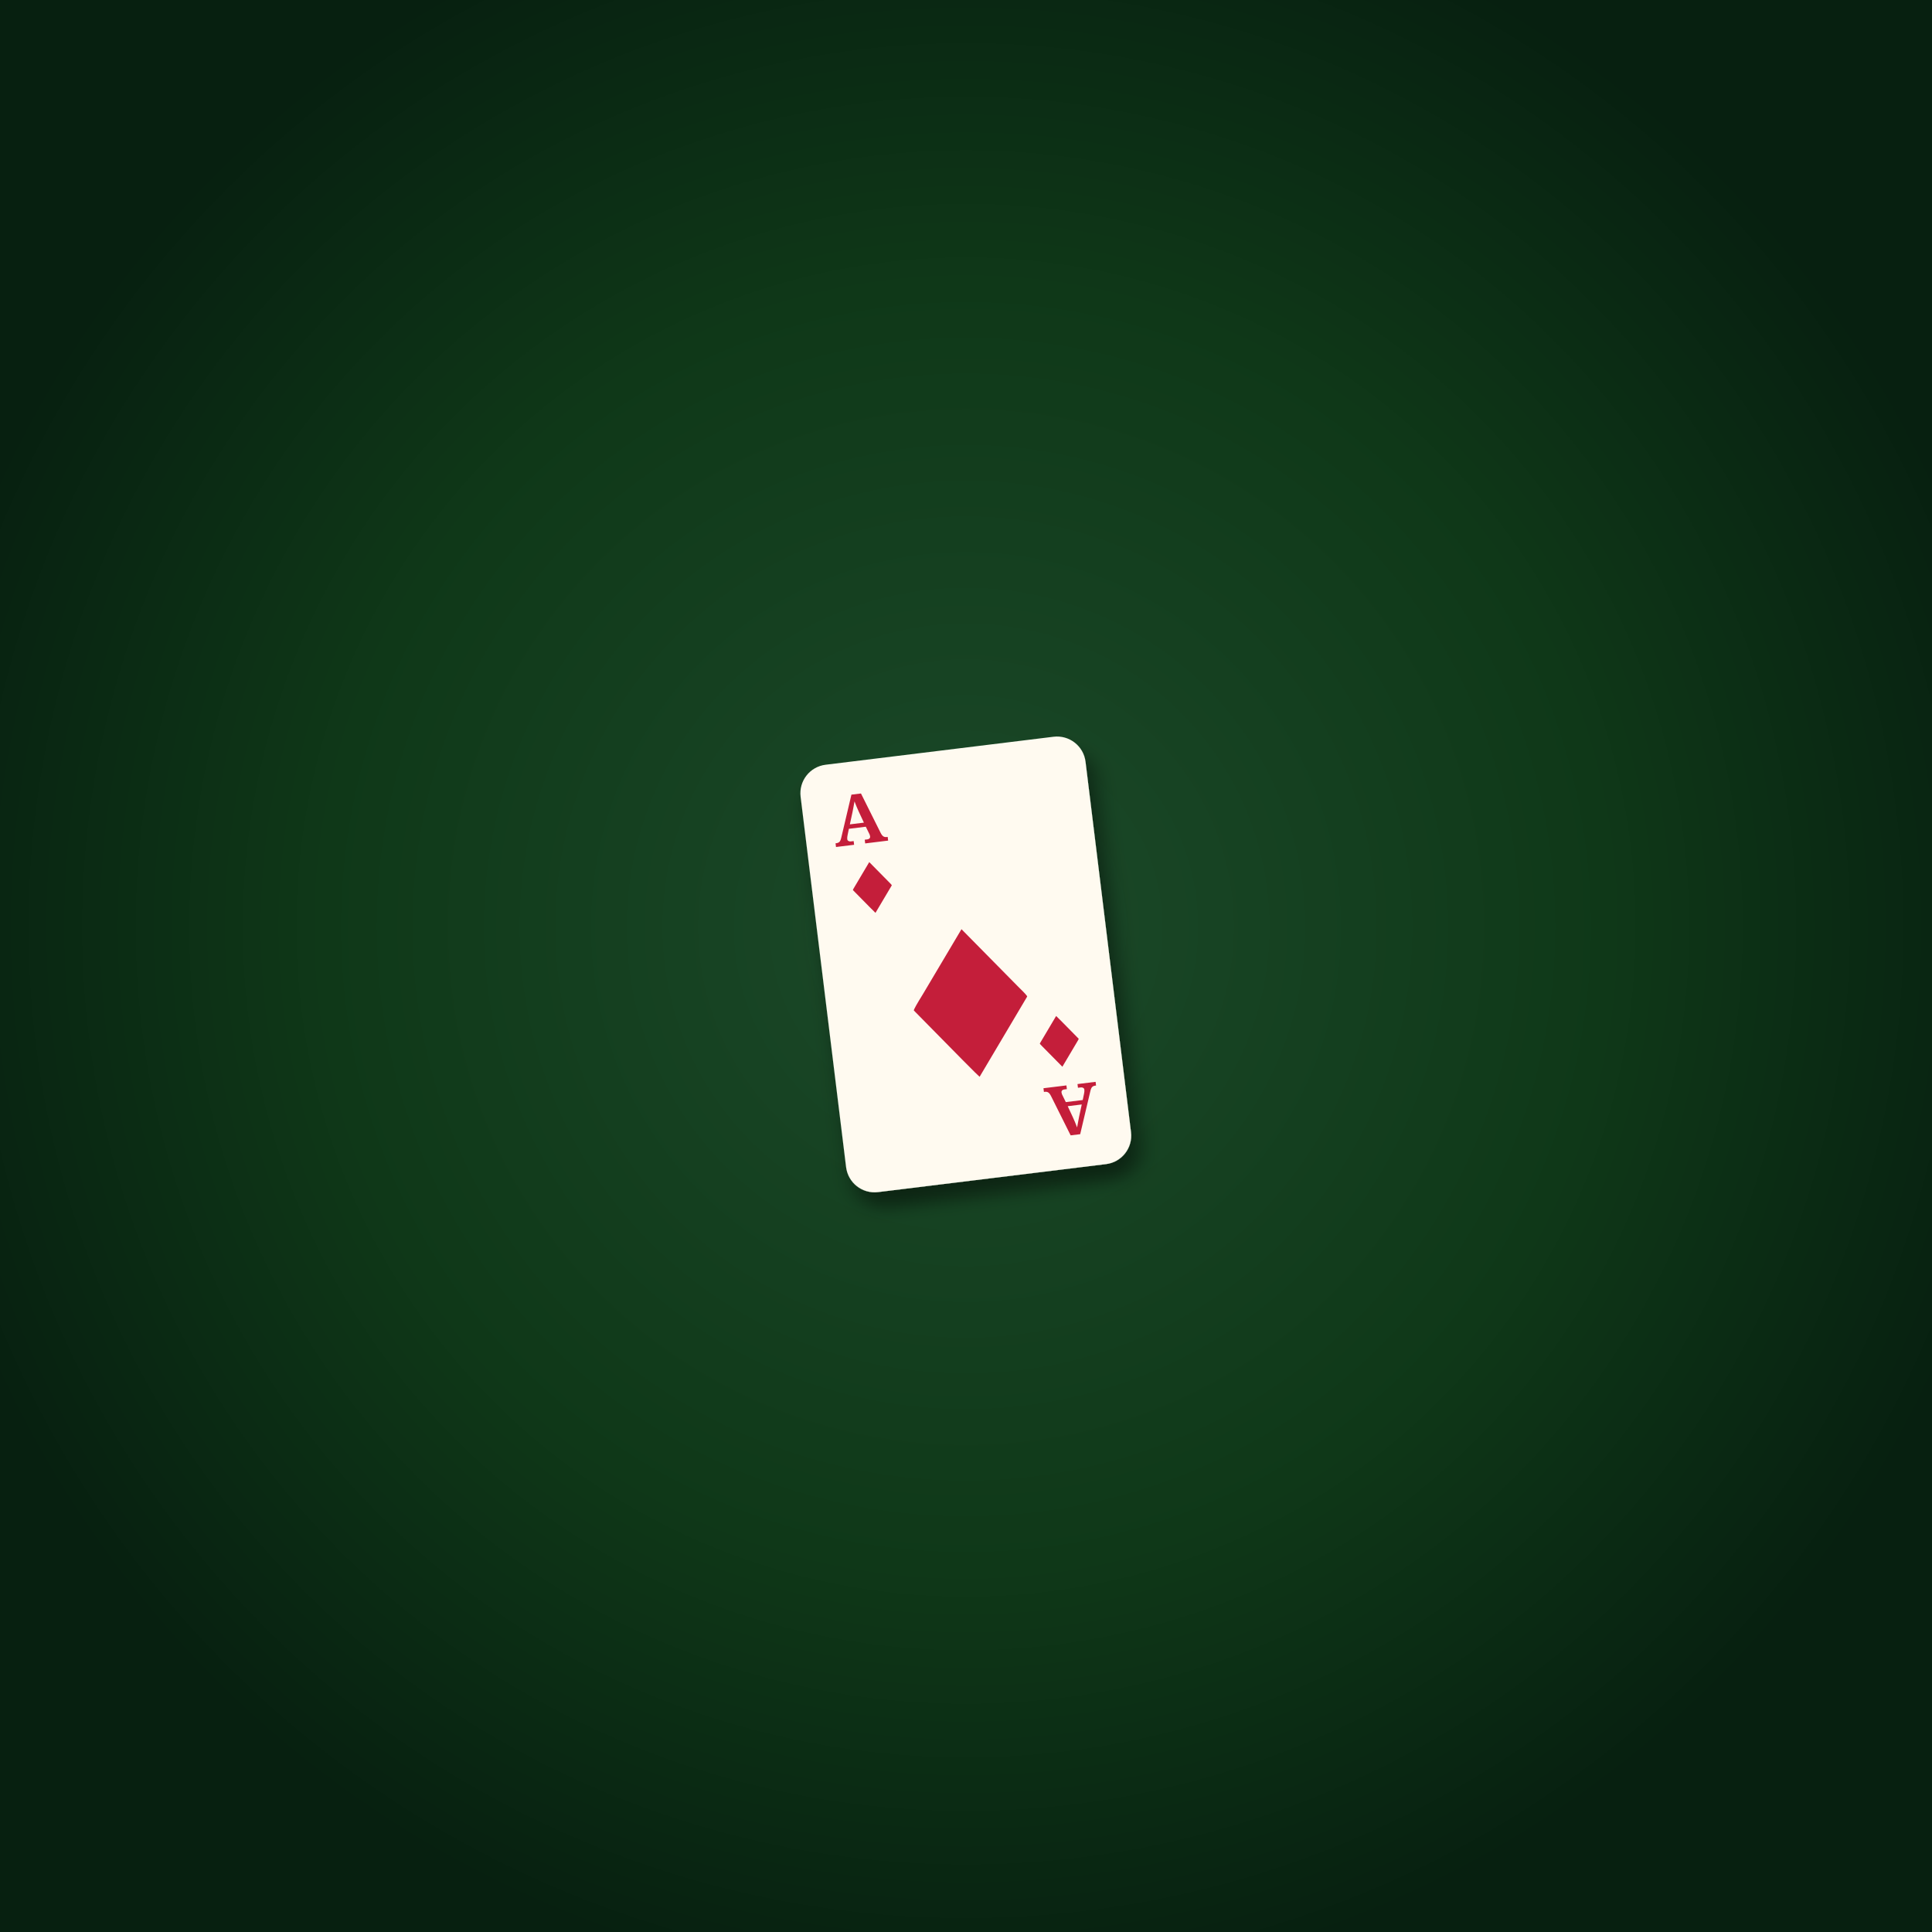
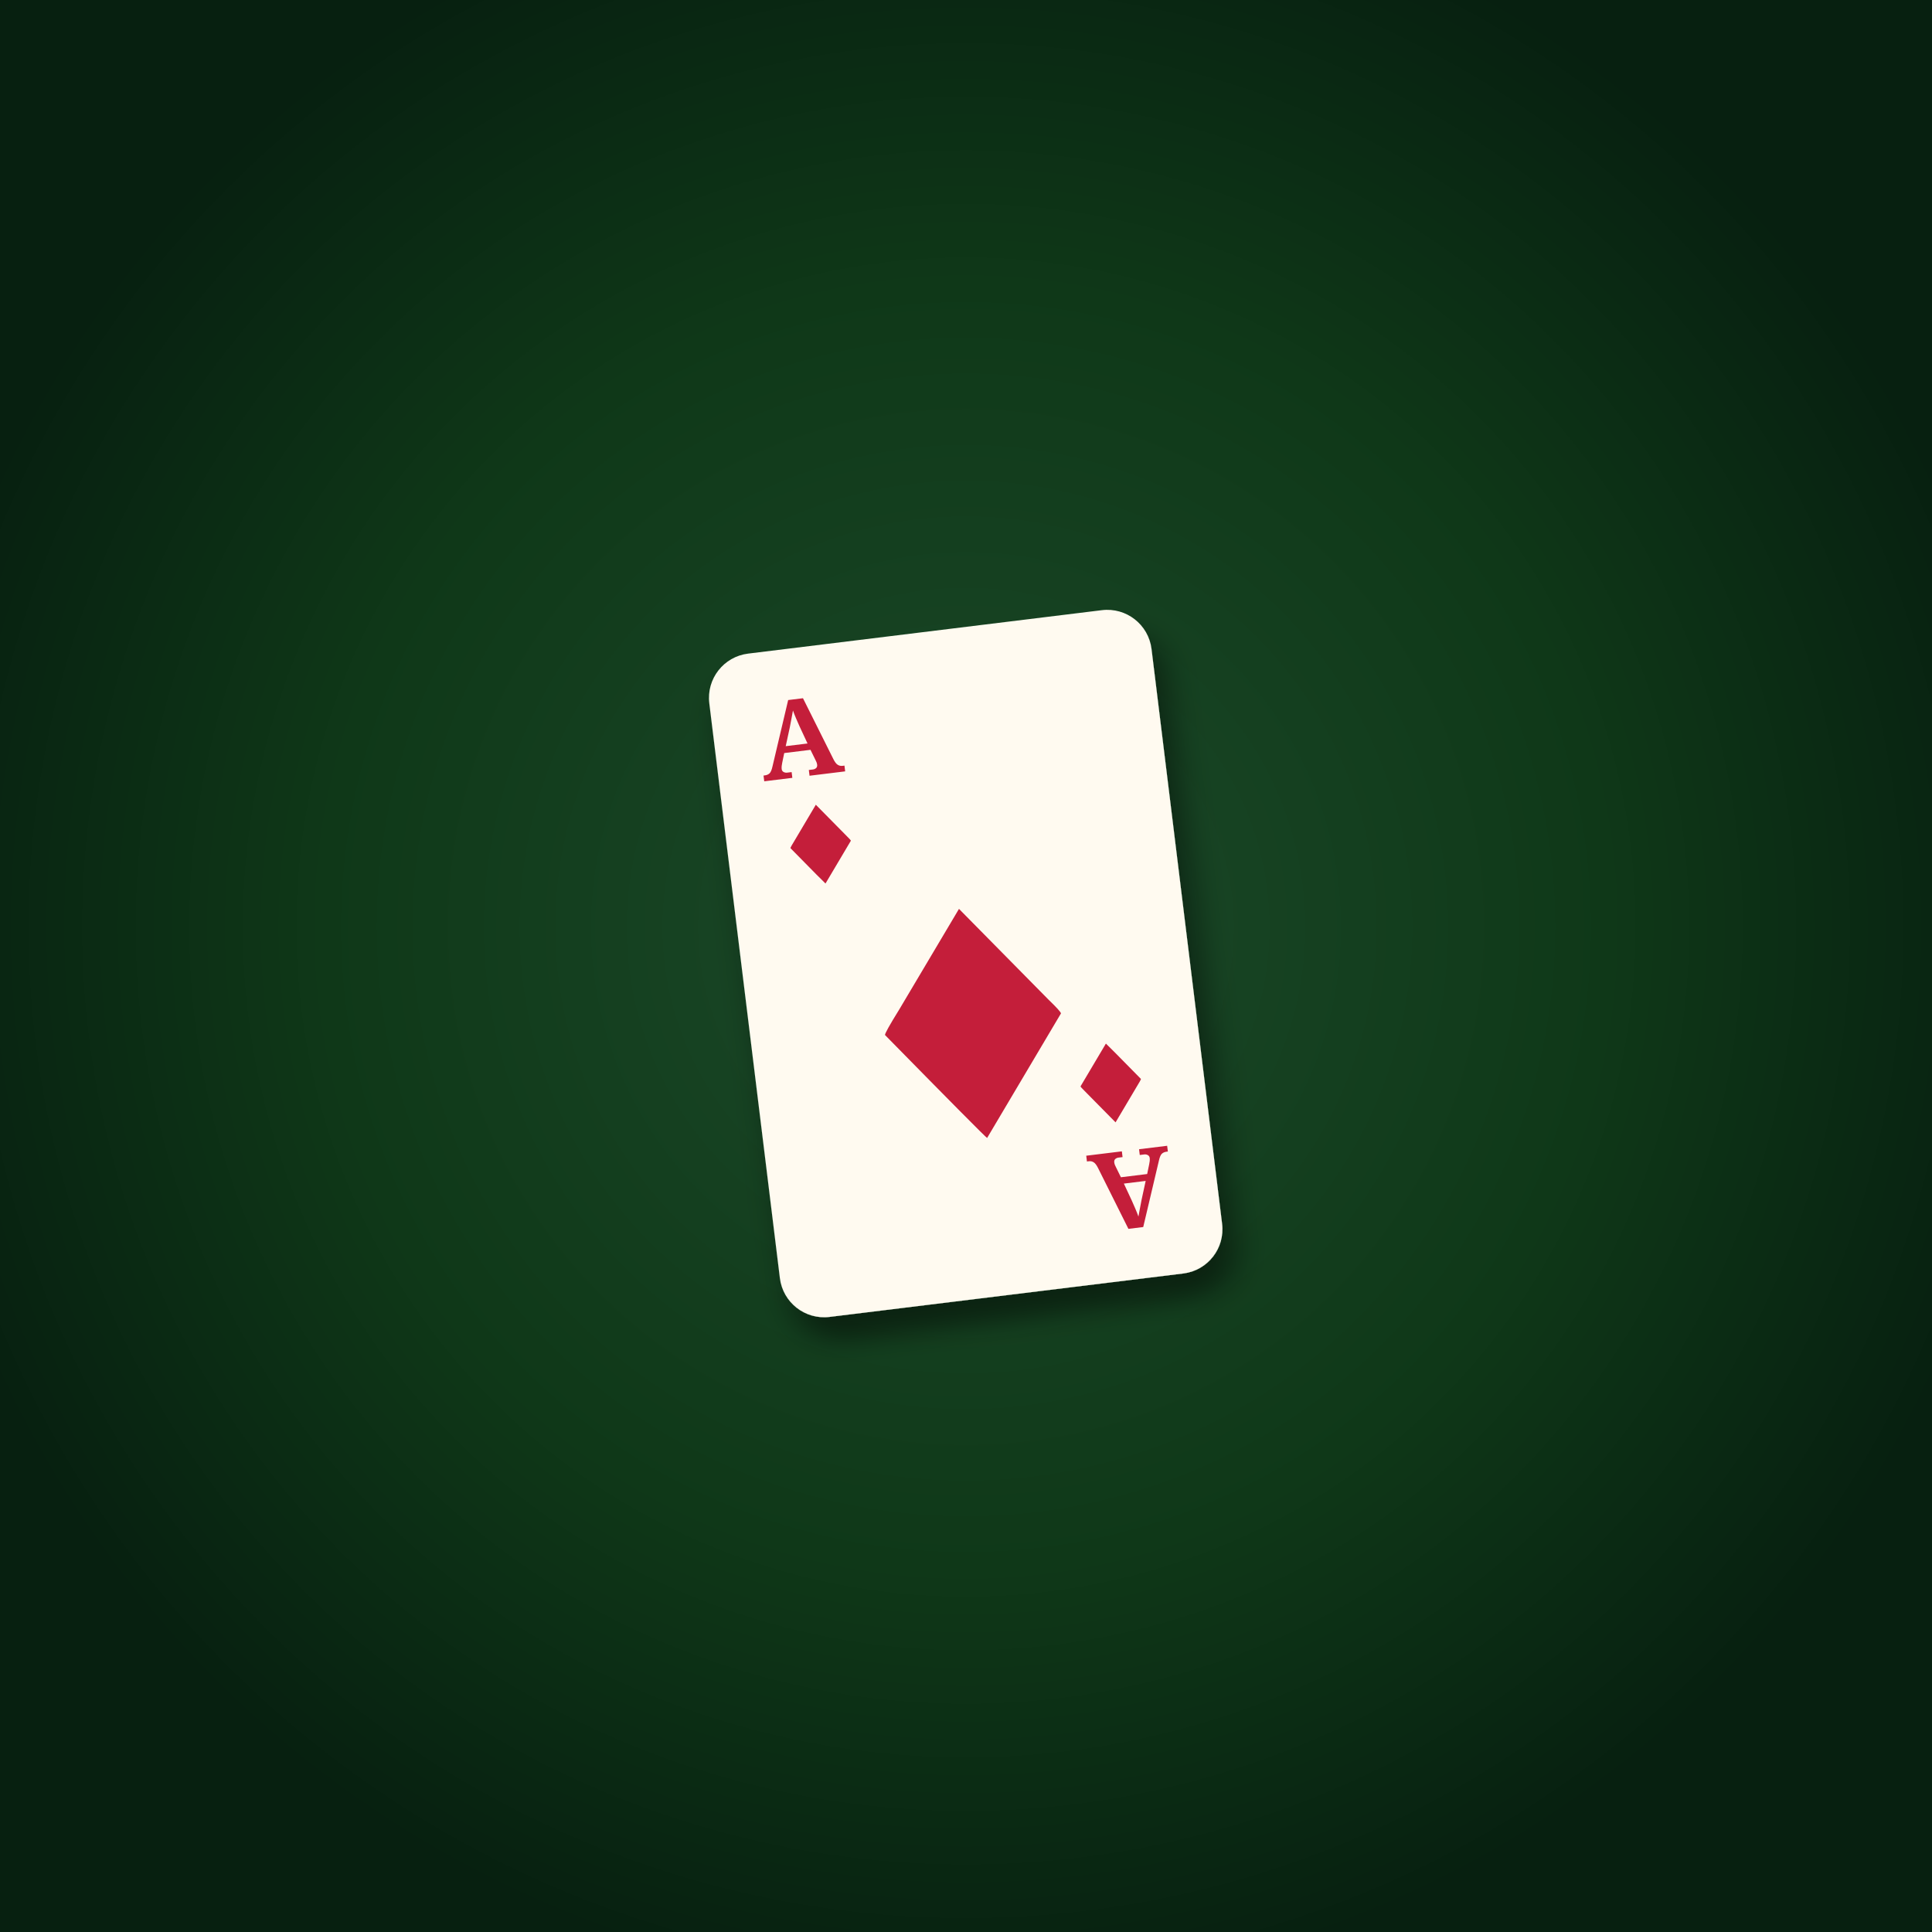
<svg xmlns="http://www.w3.org/2000/svg" viewBox="0 0 2732 2732" width="2732" height="2732">
  <defs>
    <radialGradient id="feltGrad" cx="50%" cy="48%" r="55%">
      <stop offset="0%" stop-color="#1c4a2a" />
      <stop offset="60%" stop-color="#0f3818" />
      <stop offset="100%" stop-color="#072010" />
    </radialGradient>
    <filter id="cardShadow" x="-30%" y="-30%" width="160%" height="160%">
      <feDropShadow dx="2" dy="5" stdDeviation="3" flood-opacity="0.45" />
    </filter>
  </defs>
  <rect width="2732" height="2732" fill="url(#feltGrad)" />
-   <g transform="translate(915 915) scale(4.51)">
+   <g transform="translate(666 666) scale(7)">
    <g transform="rotate(-7 100 100)">
      <g filter="url(#cardShadow)">
        <rect x="55" y="32" width="90" height="135" rx="9" fill="#fffaf0" />
      </g>
      <text x="64" y="58" font-size="22" font-weight="700" fill="#c41e3a" font-family="serif">A</text>
      <text x="64" y="80" font-size="22" fill="#c41e3a" font-family="serif">♦</text>
      <g transform="rotate(180 100 99.5)">
        <text x="64" y="58" font-size="22" font-weight="700" fill="#c41e3a" font-family="serif">A</text>
        <text x="64" y="80" font-size="22" fill="#c41e3a" font-family="serif">♦</text>
      </g>
      <text x="100" y="135" font-size="64" text-anchor="middle" fill="#c41e3a" font-family="serif">♦</text>
    </g>
  </g>
</svg>
